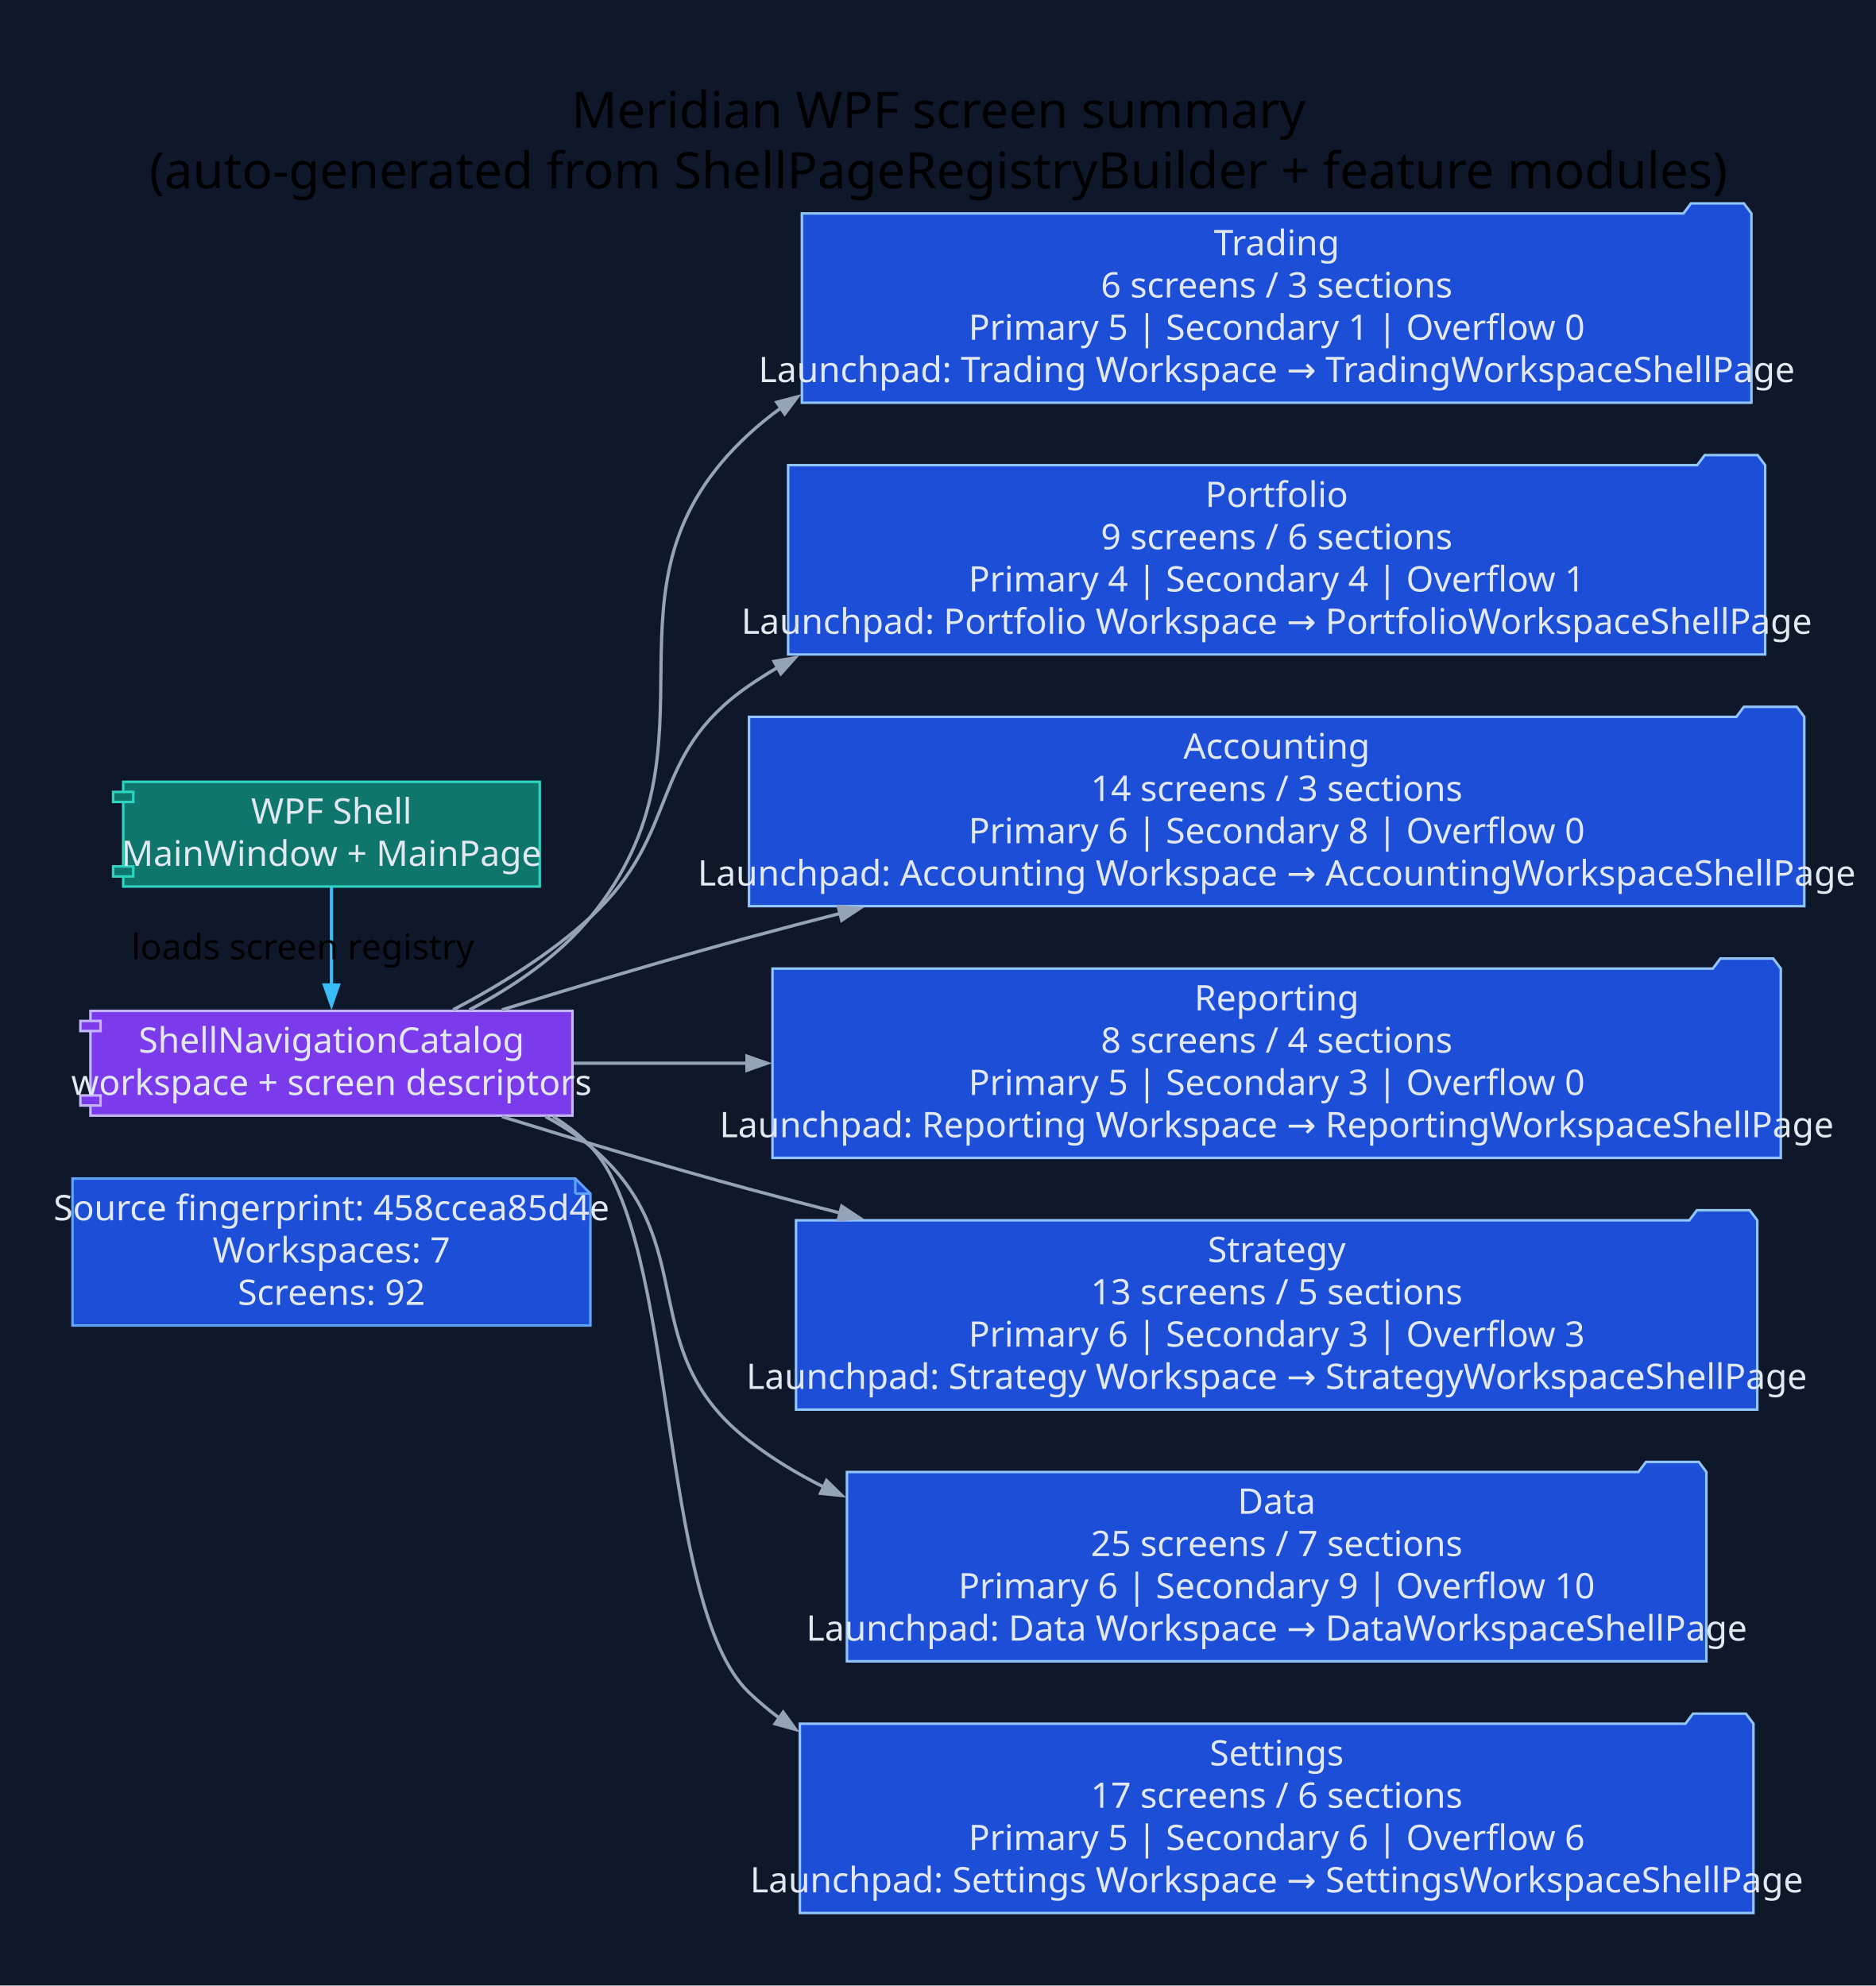
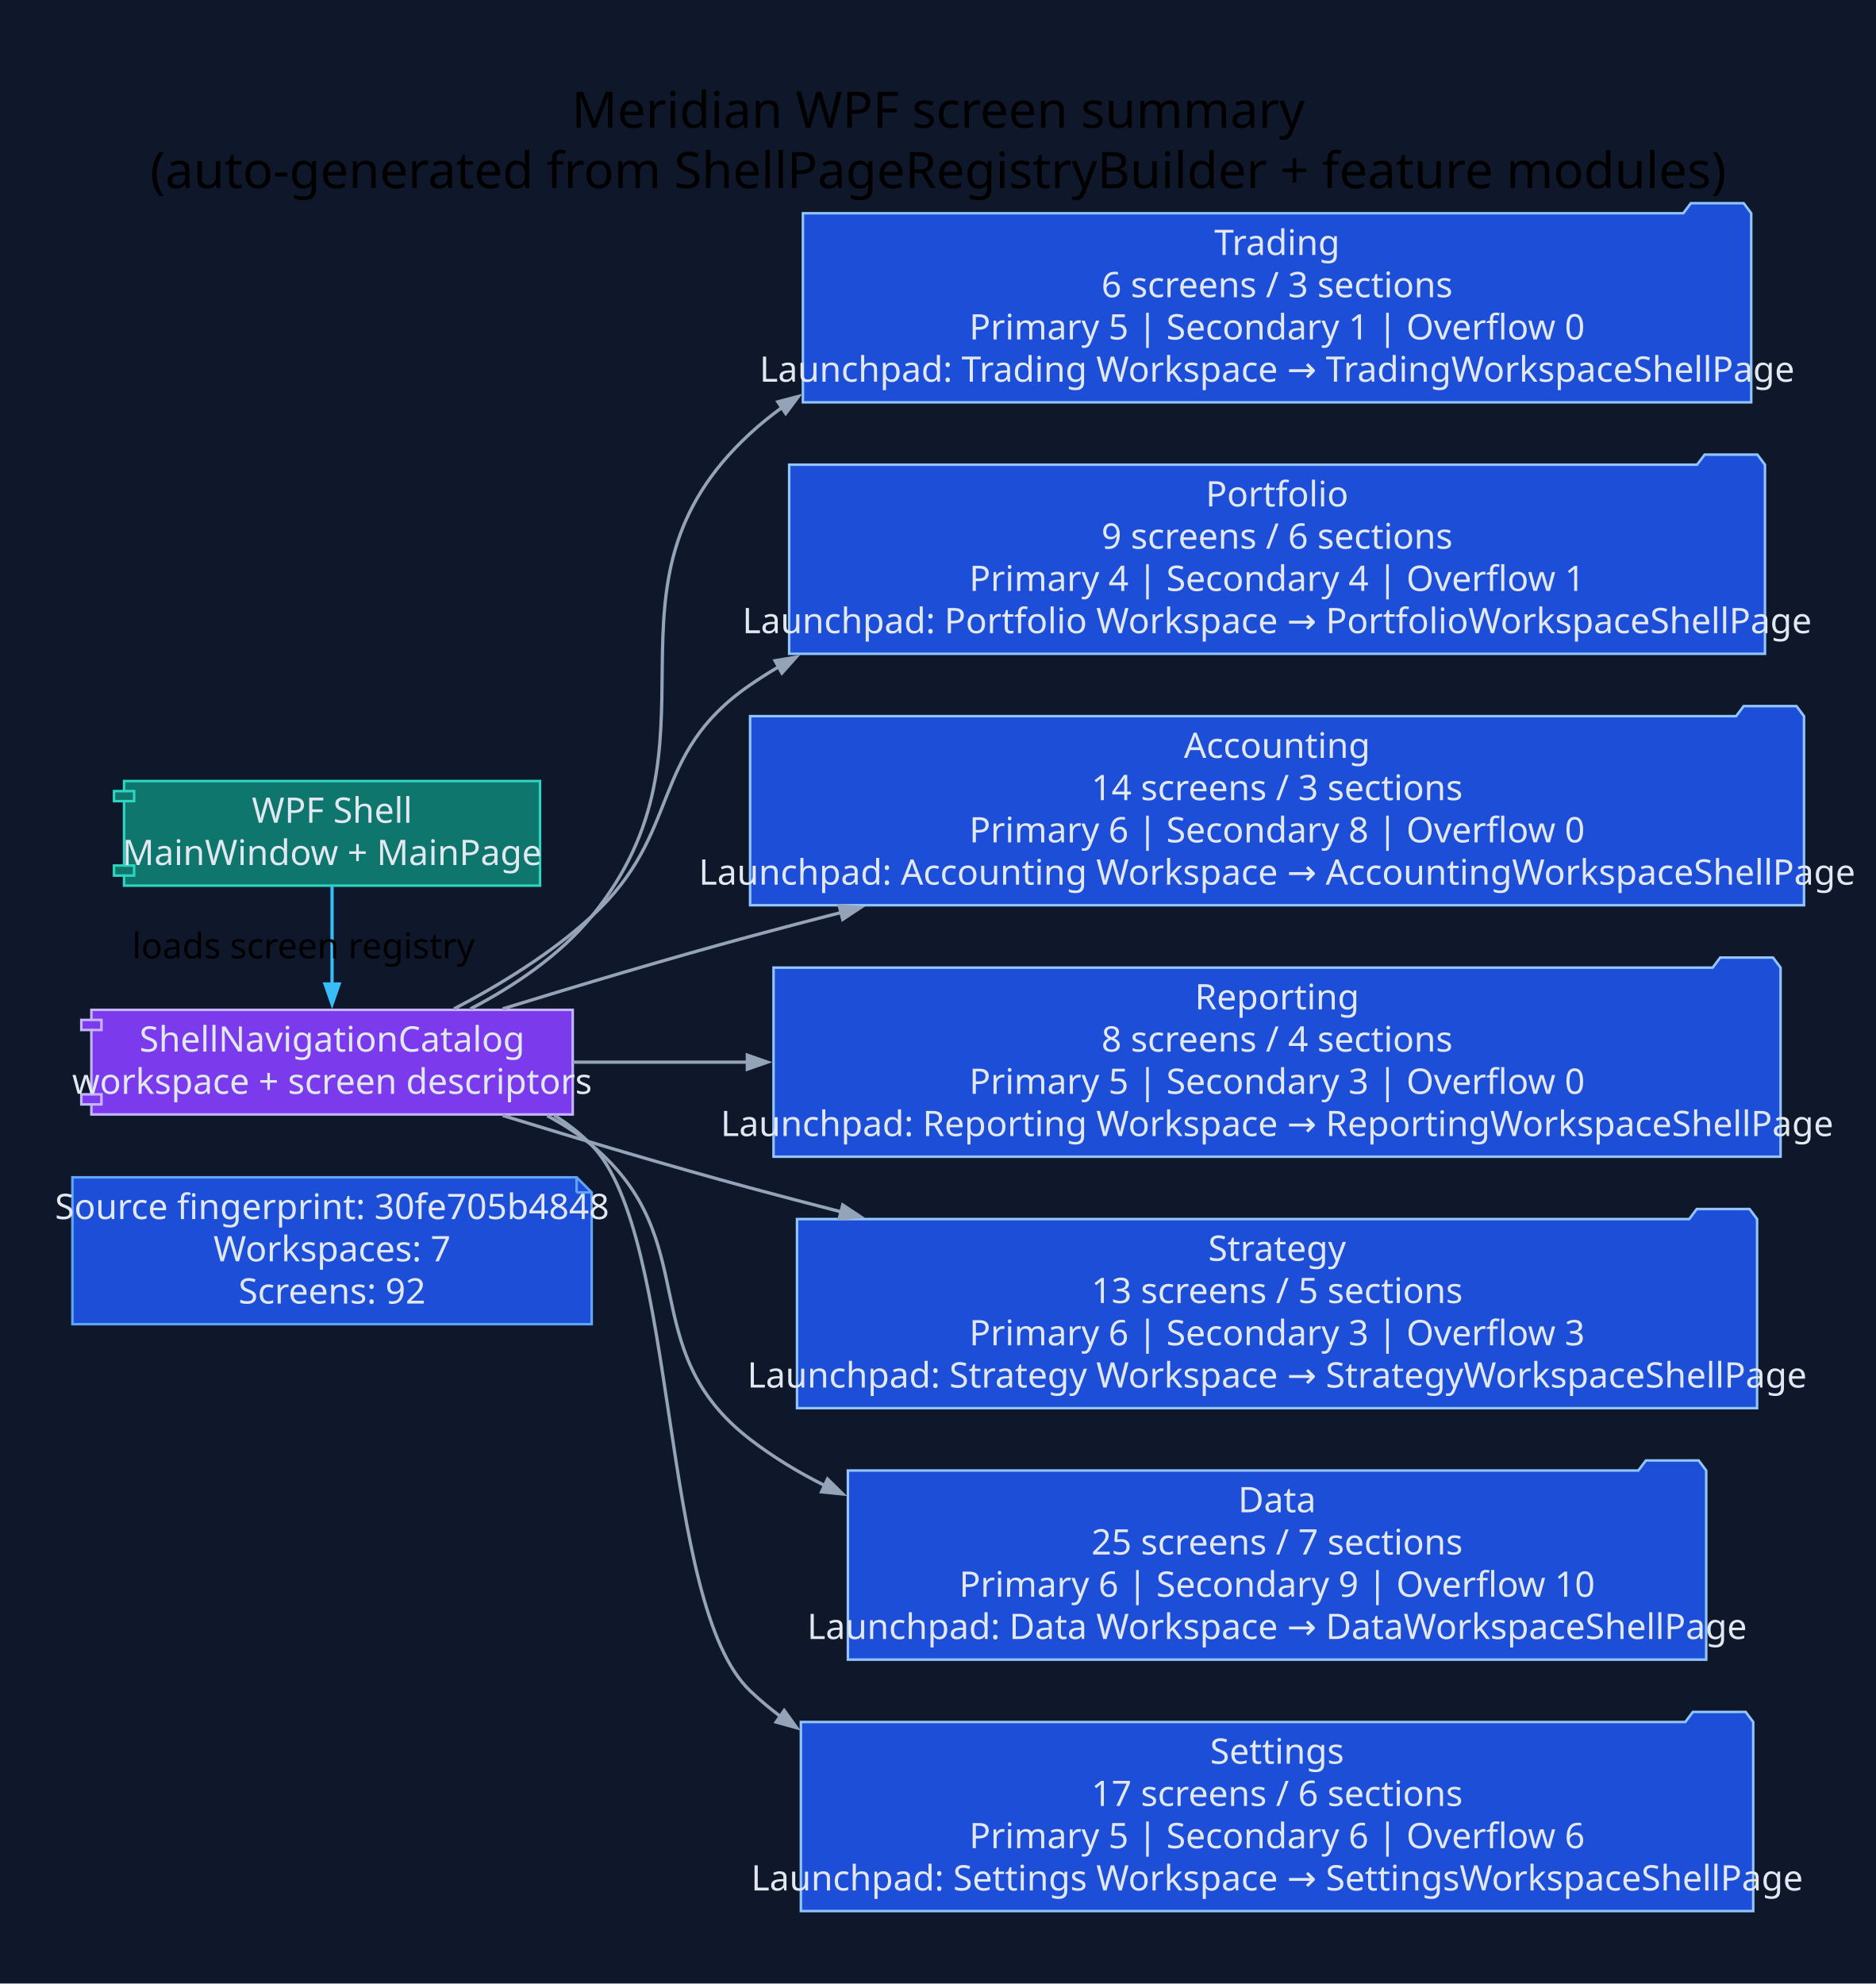
- <svg xmlns="http://www.w3.org/2000/svg" width="745pt" height="789pt" viewBox="0.00 0.00 745.00 789.00">
+ <svg xmlns="http://www.w3.org/2000/svg" width="746pt" height="789pt" viewBox="0.00 0.00 746.00 789.00">
  <g id="graph0" class="graph" transform="scale(1 1) rotate(0) translate(28.8 760)">
-     <polygon fill="#0f172a" stroke="none" points="-28.8,28.8 -28.8,-760 716.65,-760 716.65,28.8 -28.8,28.8" />
-     <text xml:space="preserve" text-anchor="middle" x="343.92" y="-709.2" font-family="Segoe UI" font-size="20.00">Meridian WPF screen summary</text>
-     <text xml:space="preserve" text-anchor="middle" x="343.92" y="-685.2" font-family="Segoe UI" font-size="20.00">(auto-generated from ShellPageRegistryBuilder + feature modules)</text>
+     <polygon fill="#0f172a" stroke="none" points="-28.8,28.8 -28.8,-760 717.45,-760 717.45,28.8 -28.8,28.8" />
+     <text xml:space="preserve" text-anchor="middle" x="344.33" y="-709.2" font-family="Segoe UI" font-size="20.00">Meridian WPF screen summary</text>
+     <text xml:space="preserve" text-anchor="middle" x="344.33" y="-685.2" font-family="Segoe UI" font-size="20.00">(auto-generated from ShellPageRegistryBuilder + feature modules)</text>
    <g id="node1" class="node">
-       <polygon fill="#1d4ed8" stroke="#60a5fa" points="199.7,-291.8 0,-291.8 0,-233.4 205.7,-233.4 205.7,-285.8 199.7,-291.8" />
-       <polyline fill="none" stroke="#60a5fa" points="199.7,-291.8 199.7,-285.8" />
-       <polyline fill="none" stroke="#60a5fa" points="205.7,-285.8 199.7,-285.8" />
-       <text xml:space="preserve" text-anchor="middle" x="102.85" y="-275.2" font-family="Segoe UI" font-size="14.00" fill="#e2e8f0">Source fingerprint: 458ccea85d4e</text>
-       <text xml:space="preserve" text-anchor="middle" x="102.85" y="-258.4" font-family="Segoe UI" font-size="14.00" fill="#e2e8f0">Workspaces: 7</text>
-       <text xml:space="preserve" text-anchor="middle" x="102.85" y="-241.6" font-family="Segoe UI" font-size="14.00" fill="#e2e8f0">Screens: 92</text>
+       <polygon fill="#1d4ed8" stroke="#60a5fa" points="200.51,-291.8 0,-291.8 0,-233.4 206.51,-233.4 206.51,-285.8 200.51,-291.8" />
+       <polyline fill="none" stroke="#60a5fa" points="200.51,-291.8 200.51,-285.8" />
+       <polyline fill="none" stroke="#60a5fa" points="206.51,-285.8 200.51,-285.8" />
+       <text xml:space="preserve" text-anchor="middle" x="103.26" y="-275.2" font-family="Segoe UI" font-size="14.00" fill="#e2e8f0">Source fingerprint: 30fe705b4848</text>
+       <text xml:space="preserve" text-anchor="middle" x="103.26" y="-258.4" font-family="Segoe UI" font-size="14.00" fill="#e2e8f0">Workspaces: 7</text>
+       <text xml:space="preserve" text-anchor="middle" x="103.26" y="-241.6" font-family="Segoe UI" font-size="14.00" fill="#e2e8f0">Screens: 92</text>
    </g>
    <g id="node2" class="node">
-       <polygon fill="#0f766e" stroke="#2dd4bf" points="185.57,-449.4 20.14,-449.4 20.14,-445.4 16.14,-445.4 16.14,-441.4 20.14,-441.4 20.14,-415.8 16.14,-415.8 16.14,-411.8 20.14,-411.8 20.14,-407.8 185.57,-407.8 185.57,-449.4" />
-       <polyline fill="none" stroke="#2dd4bf" points="20.14,-445.4 24.14,-445.4 24.14,-441.4 20.14,-441.4" />
-       <polyline fill="none" stroke="#2dd4bf" points="20.14,-415.8 24.14,-415.8 24.14,-411.8 20.14,-411.8" />
-       <text xml:space="preserve" text-anchor="middle" x="102.85" y="-432.8" font-family="Segoe UI" font-size="14.00" fill="#e2e8f0">WPF Shell</text>
-       <text xml:space="preserve" text-anchor="middle" x="102.85" y="-416" font-family="Segoe UI" font-size="14.00" fill="#e2e8f0">MainWindow + MainPage</text>
+       <polygon fill="#0f766e" stroke="#2dd4bf" points="185.97,-449.4 20.54,-449.4 20.54,-445.4 16.54,-445.4 16.54,-441.4 20.54,-441.4 20.54,-415.8 16.54,-415.8 16.54,-411.8 20.54,-411.8 20.54,-407.8 185.97,-407.8 185.97,-449.4" />
+       <polyline fill="none" stroke="#2dd4bf" points="20.54,-445.4 24.54,-445.4 24.54,-441.4 20.54,-441.4" />
+       <polyline fill="none" stroke="#2dd4bf" points="20.54,-415.8 24.54,-415.8 24.54,-411.8 20.54,-411.8" />
+       <text xml:space="preserve" text-anchor="middle" x="103.26" y="-432.8" font-family="Segoe UI" font-size="14.00" fill="#e2e8f0">WPF Shell</text>
+       <text xml:space="preserve" text-anchor="middle" x="103.26" y="-416" font-family="Segoe UI" font-size="14.00" fill="#e2e8f0">MainWindow + MainPage</text>
    </g>
    <g id="node3" class="node">
-       <polygon fill="#7c3aed" stroke="#c4b5fd" points="198.57,-358.4 7.13,-358.4 7.13,-354.4 3.13,-354.4 3.13,-350.4 7.13,-350.4 7.13,-324.8 3.13,-324.8 3.13,-320.8 7.13,-320.8 7.13,-316.8 198.57,-316.8 198.57,-358.4" />
-       <polyline fill="none" stroke="#c4b5fd" points="7.13,-354.4 11.13,-354.4 11.13,-350.4 7.13,-350.4" />
-       <polyline fill="none" stroke="#c4b5fd" points="7.13,-324.8 11.13,-324.8 11.13,-320.8 7.13,-320.8" />
-       <text xml:space="preserve" text-anchor="middle" x="102.85" y="-341.8" font-family="Segoe UI" font-size="14.00" fill="#e2e8f0">ShellNavigationCatalog</text>
-       <text xml:space="preserve" text-anchor="middle" x="102.85" y="-325" font-family="Segoe UI" font-size="14.00" fill="#e2e8f0">workspace + screen descriptors</text>
+       <polygon fill="#7c3aed" stroke="#c4b5fd" points="198.97,-358.4 7.54,-358.4 7.54,-354.4 3.54,-354.4 3.54,-350.4 7.54,-350.4 7.54,-324.8 3.54,-324.8 3.54,-320.8 7.54,-320.8 7.54,-316.8 198.97,-316.8 198.97,-358.4" />
+       <polyline fill="none" stroke="#c4b5fd" points="7.54,-354.4 11.54,-354.4 11.54,-350.4 7.54,-350.4" />
+       <polyline fill="none" stroke="#c4b5fd" points="7.54,-324.8 11.54,-324.8 11.54,-320.8 7.54,-320.8" />
+       <text xml:space="preserve" text-anchor="middle" x="103.26" y="-341.8" font-family="Segoe UI" font-size="14.00" fill="#e2e8f0">ShellNavigationCatalog</text>
+       <text xml:space="preserve" text-anchor="middle" x="103.26" y="-325" font-family="Segoe UI" font-size="14.00" fill="#e2e8f0">workspace + screen descriptors</text>
    </g>
    <g id="edge1" class="edge">
-       <path fill="none" stroke="#38bdf8" stroke-width="1.3" d="M102.85,-407.61C102.85,-396.03 102.85,-381.43 102.85,-368.56" />
-       <polygon fill="#38bdf8" stroke="#38bdf8" stroke-width="1.3" points="105.65,-368.67 102.85,-360.67 100.05,-368.67 105.65,-368.67" />
-       <text xml:space="preserve" text-anchor="middle" x="91.45" y="-378.9" font-family="Segoe UI" font-size="14.00">loads screen registry</text>
+       <path fill="none" stroke="#38bdf8" stroke-width="1.3" d="M103.26,-407.61C103.26,-396.03 103.26,-381.43 103.26,-368.56" />
+       <polygon fill="#38bdf8" stroke="#38bdf8" stroke-width="1.3" points="106.06,-368.67 103.26,-360.67 100.46,-368.67 106.06,-368.67" />
+       <text xml:space="preserve" text-anchor="middle" x="91.86" y="-378.9" font-family="Segoe UI" font-size="14.00">loads screen registry</text>
    </g>
    <g id="node4" class="node">
-       <polygon fill="#1d4ed8" stroke="#93c5fd" points="666.85,-675.2 663.85,-679.2 642.85,-679.2 639.85,-675.2 289.7,-675.2 289.7,-600 666.85,-600 666.85,-675.2" />
-       <text xml:space="preserve" text-anchor="middle" x="478.28" y="-658.6" font-family="Segoe UI" font-size="14.00" fill="#e2e8f0">Trading</text>
-       <text xml:space="preserve" text-anchor="middle" x="478.28" y="-641.8" font-family="Segoe UI" font-size="14.00" fill="#e2e8f0">6 screens / 3 sections</text>
-       <text xml:space="preserve" text-anchor="middle" x="478.28" y="-625" font-family="Segoe UI" font-size="14.00" fill="#e2e8f0">Primary 5 | Secondary 1 | Overflow 0</text>
-       <text xml:space="preserve" text-anchor="middle" x="478.28" y="-608.2" font-family="Segoe UI" font-size="14.00" fill="#e2e8f0">Launchpad: Trading Workspace → TradingWorkspaceShellPage</text>
+       <polygon fill="#1d4ed8" stroke="#93c5fd" points="667.65,-675.2 664.65,-679.2 643.65,-679.2 640.65,-675.2 290.51,-675.2 290.51,-600 667.65,-600 667.65,-675.2" />
+       <text xml:space="preserve" text-anchor="middle" x="479.08" y="-658.6" font-family="Segoe UI" font-size="14.00" fill="#e2e8f0">Trading</text>
+       <text xml:space="preserve" text-anchor="middle" x="479.08" y="-641.8" font-family="Segoe UI" font-size="14.00" fill="#e2e8f0">6 screens / 3 sections</text>
+       <text xml:space="preserve" text-anchor="middle" x="479.08" y="-625" font-family="Segoe UI" font-size="14.00" fill="#e2e8f0">Primary 5 | Secondary 1 | Overflow 0</text>
+       <text xml:space="preserve" text-anchor="middle" x="479.08" y="-608.2" font-family="Segoe UI" font-size="14.00" fill="#e2e8f0">Launchpad: Trading Workspace → TradingWorkspaceShellPage</text>
    </g>
    <g id="edge2" class="edge">
-       <path fill="none" stroke="#94a3b8" stroke-width="1.3" d="M157.67,-358.82C175.02,-367.92 193.02,-380.08 205.7,-395.6 262.53,-465.14 202.66,-526.74 268.7,-587.6 272.73,-591.31 276.97,-594.75 281.41,-597.95" />
-       <polygon fill="#94a3b8" stroke="#94a3b8" stroke-width="1.3" points="279.75,-600.21 287.95,-602.36 282.88,-595.57 279.75,-600.21" />
+       <path fill="none" stroke="#94a3b8" stroke-width="1.3" d="M158.29,-358.78C175.7,-367.87 193.78,-380.04 206.51,-395.6 263.4,-465.1 203.46,-526.74 269.51,-587.6 273.53,-591.31 277.78,-594.75 282.21,-597.95" />
+       <polygon fill="#94a3b8" stroke="#94a3b8" stroke-width="1.3" points="280.55,-600.21 288.75,-602.36 283.68,-595.57 280.55,-600.21" />
    </g>
    <g id="node5" class="node">
-       <polygon fill="#1d4ed8" stroke="#93c5fd" points="672.31,-575.2 669.31,-579.2 648.31,-579.2 645.31,-575.2 284.24,-575.2 284.24,-500 672.31,-500 672.31,-575.2" />
-       <text xml:space="preserve" text-anchor="middle" x="478.28" y="-558.6" font-family="Segoe UI" font-size="14.00" fill="#e2e8f0">Portfolio</text>
-       <text xml:space="preserve" text-anchor="middle" x="478.28" y="-541.8" font-family="Segoe UI" font-size="14.00" fill="#e2e8f0">9 screens / 6 sections</text>
-       <text xml:space="preserve" text-anchor="middle" x="478.28" y="-525" font-family="Segoe UI" font-size="14.00" fill="#e2e8f0">Primary 4 | Secondary 4 | Overflow 1</text>
-       <text xml:space="preserve" text-anchor="middle" x="478.28" y="-508.2" font-family="Segoe UI" font-size="14.00" fill="#e2e8f0">Launchpad: Portfolio Workspace → PortfolioWorkspaceShellPage</text>
+       <polygon fill="#1d4ed8" stroke="#93c5fd" points="673.12,-575.2 670.12,-579.2 649.12,-579.2 646.12,-575.2 285.05,-575.2 285.05,-500 673.12,-500 673.12,-575.2" />
+       <text xml:space="preserve" text-anchor="middle" x="479.08" y="-558.6" font-family="Segoe UI" font-size="14.00" fill="#e2e8f0">Portfolio</text>
+       <text xml:space="preserve" text-anchor="middle" x="479.08" y="-541.8" font-family="Segoe UI" font-size="14.00" fill="#e2e8f0">9 screens / 6 sections</text>
+       <text xml:space="preserve" text-anchor="middle" x="479.08" y="-525" font-family="Segoe UI" font-size="14.00" fill="#e2e8f0">Primary 4 | Secondary 4 | Overflow 1</text>
+       <text xml:space="preserve" text-anchor="middle" x="479.08" y="-508.2" font-family="Segoe UI" font-size="14.00" fill="#e2e8f0">Launchpad: Portfolio Workspace → PortfolioWorkspaceShellPage</text>
    </g>
    <g id="edge3" class="edge">
-       <path fill="none" stroke="#94a3b8" stroke-width="1.3" d="M151.17,-358.82C169.45,-368.42 189.76,-380.92 205.7,-395.6 242.17,-429.16 227.88,-459.5 268.7,-487.6 272.38,-490.13 276.18,-492.54 280.06,-494.82" />
-       <polygon fill="#94a3b8" stroke="#94a3b8" stroke-width="1.3" points="278.64,-497.24 287,-498.67 281.36,-492.34 278.64,-497.24" />
+       <path fill="none" stroke="#94a3b8" stroke-width="1.3" d="M151.77,-358.79C170.12,-368.38 190.51,-380.89 206.51,-395.6 243,-429.13 228.69,-459.5 269.51,-487.6 273.19,-490.13 276.98,-492.54 280.87,-494.82" />
+       <polygon fill="#94a3b8" stroke="#94a3b8" stroke-width="1.3" points="279.45,-497.24 287.8,-498.67 282.17,-492.34 279.45,-497.24" />
    </g>
    <g id="node6" class="node">
-       <polygon fill="#1d4ed8" stroke="#93c5fd" points="687.85,-475.2 684.85,-479.2 663.85,-479.2 660.85,-475.2 268.7,-475.2 268.7,-400 687.85,-400 687.85,-475.2" />
-       <text xml:space="preserve" text-anchor="middle" x="478.28" y="-458.6" font-family="Segoe UI" font-size="14.00" fill="#e2e8f0">Accounting</text>
-       <text xml:space="preserve" text-anchor="middle" x="478.28" y="-441.8" font-family="Segoe UI" font-size="14.00" fill="#e2e8f0">14 screens / 3 sections</text>
-       <text xml:space="preserve" text-anchor="middle" x="478.28" y="-425" font-family="Segoe UI" font-size="14.00" fill="#e2e8f0">Primary 6 | Secondary 8 | Overflow 0</text>
-       <text xml:space="preserve" text-anchor="middle" x="478.28" y="-408.2" font-family="Segoe UI" font-size="14.00" fill="#e2e8f0">Launchpad: Accounting Workspace → AccountingWorkspaceShellPage</text>
+       <polygon fill="#1d4ed8" stroke="#93c5fd" points="688.65,-475.2 685.65,-479.2 664.65,-479.2 661.65,-475.2 269.51,-475.2 269.51,-400 688.65,-400 688.65,-475.2" />
+       <text xml:space="preserve" text-anchor="middle" x="479.08" y="-458.6" font-family="Segoe UI" font-size="14.00" fill="#e2e8f0">Accounting</text>
+       <text xml:space="preserve" text-anchor="middle" x="479.08" y="-441.8" font-family="Segoe UI" font-size="14.00" fill="#e2e8f0">14 screens / 3 sections</text>
+       <text xml:space="preserve" text-anchor="middle" x="479.08" y="-425" font-family="Segoe UI" font-size="14.00" fill="#e2e8f0">Primary 6 | Secondary 8 | Overflow 0</text>
+       <text xml:space="preserve" text-anchor="middle" x="479.08" y="-408.2" font-family="Segoe UI" font-size="14.00" fill="#e2e8f0">Launchpad: Accounting Workspace → AccountingWorkspaceShellPage</text>
    </g>
    <g id="edge4" class="edge">
-       <path fill="none" stroke="#94a3b8" stroke-width="1.3" d="M170.57,-358.82C200.46,-368.07 236.23,-378.79 268.7,-387.6 280.52,-390.8 292.74,-394.01 305.06,-397.16" />
-       <polygon fill="#94a3b8" stroke="#94a3b8" stroke-width="1.3" points="304.15,-399.82 312.59,-399.08 305.53,-394.39 304.15,-399.82" />
+       <path fill="none" stroke="#94a3b8" stroke-width="1.3" d="M171.14,-358.81C201.11,-368.06 236.96,-378.78 269.51,-387.6 281.32,-390.8 293.54,-394 305.87,-397.16" />
+       <polygon fill="#94a3b8" stroke="#94a3b8" stroke-width="1.3" points="304.96,-399.81 313.4,-399.07 306.34,-394.39 304.96,-399.81" />
    </g>
    <g id="node7" class="node">
-       <polygon fill="#1d4ed8" stroke="#93c5fd" points="678.52,-375.2 675.52,-379.2 654.52,-379.2 651.52,-375.2 278.03,-375.2 278.03,-300 678.52,-300 678.52,-375.2" />
-       <text xml:space="preserve" text-anchor="middle" x="478.28" y="-358.6" font-family="Segoe UI" font-size="14.00" fill="#e2e8f0">Reporting</text>
-       <text xml:space="preserve" text-anchor="middle" x="478.28" y="-341.8" font-family="Segoe UI" font-size="14.00" fill="#e2e8f0">8 screens / 4 sections</text>
-       <text xml:space="preserve" text-anchor="middle" x="478.28" y="-325" font-family="Segoe UI" font-size="14.00" fill="#e2e8f0">Primary 5 | Secondary 3 | Overflow 0</text>
-       <text xml:space="preserve" text-anchor="middle" x="478.28" y="-308.2" font-family="Segoe UI" font-size="14.00" fill="#e2e8f0">Launchpad: Reporting Workspace → ReportingWorkspaceShellPage</text>
+       <polygon fill="#1d4ed8" stroke="#93c5fd" points="679.33,-375.2 676.33,-379.2 655.33,-379.2 652.33,-375.2 278.83,-375.2 278.83,-300 679.33,-300 679.33,-375.2" />
+       <text xml:space="preserve" text-anchor="middle" x="479.08" y="-358.6" font-family="Segoe UI" font-size="14.00" fill="#e2e8f0">Reporting</text>
+       <text xml:space="preserve" text-anchor="middle" x="479.08" y="-341.8" font-family="Segoe UI" font-size="14.00" fill="#e2e8f0">8 screens / 4 sections</text>
+       <text xml:space="preserve" text-anchor="middle" x="479.08" y="-325" font-family="Segoe UI" font-size="14.00" fill="#e2e8f0">Primary 5 | Secondary 3 | Overflow 0</text>
+       <text xml:space="preserve" text-anchor="middle" x="479.08" y="-308.2" font-family="Segoe UI" font-size="14.00" fill="#e2e8f0">Launchpad: Reporting Workspace → ReportingWorkspaceShellPage</text>
    </g>
    <g id="edge5" class="edge">
-       <path fill="none" stroke="#94a3b8" stroke-width="1.3" d="M199.05,-337.6C220.41,-337.6 243.9,-337.6 267.9,-337.6" />
-       <polygon fill="#94a3b8" stroke="#94a3b8" stroke-width="1.3" points="267.88,-340.4 275.88,-337.6 267.88,-334.8 267.88,-340.4" />
+       <path fill="none" stroke="#94a3b8" stroke-width="1.3" d="M199.07,-337.6C220.65,-337.6 244.41,-337.6 268.69,-337.6" />
+       <polygon fill="#94a3b8" stroke="#94a3b8" stroke-width="1.3" points="268.41,-340.4 276.41,-337.6 268.41,-334.8 268.41,-340.4" />
    </g>
    <g id="node8" class="node">
-       <polygon fill="#1d4ed8" stroke="#93c5fd" points="669.18,-275.2 666.18,-279.2 645.18,-279.2 642.18,-275.2 287.37,-275.2 287.37,-200 669.18,-200 669.18,-275.2" />
-       <text xml:space="preserve" text-anchor="middle" x="478.28" y="-258.6" font-family="Segoe UI" font-size="14.00" fill="#e2e8f0">Strategy</text>
-       <text xml:space="preserve" text-anchor="middle" x="478.28" y="-241.8" font-family="Segoe UI" font-size="14.00" fill="#e2e8f0">13 screens / 5 sections</text>
-       <text xml:space="preserve" text-anchor="middle" x="478.28" y="-225" font-family="Segoe UI" font-size="14.00" fill="#e2e8f0">Primary 6 | Secondary 3 | Overflow 3</text>
-       <text xml:space="preserve" text-anchor="middle" x="478.28" y="-208.2" font-family="Segoe UI" font-size="14.00" fill="#e2e8f0">Launchpad: Strategy Workspace → StrategyWorkspaceShellPage</text>
+       <polygon fill="#1d4ed8" stroke="#93c5fd" points="669.99,-275.2 666.99,-279.2 645.99,-279.2 642.99,-275.2 288.17,-275.2 288.17,-200 669.99,-200 669.99,-275.2" />
+       <text xml:space="preserve" text-anchor="middle" x="479.08" y="-258.6" font-family="Segoe UI" font-size="14.00" fill="#e2e8f0">Strategy</text>
+       <text xml:space="preserve" text-anchor="middle" x="479.08" y="-241.8" font-family="Segoe UI" font-size="14.00" fill="#e2e8f0">13 screens / 5 sections</text>
+       <text xml:space="preserve" text-anchor="middle" x="479.08" y="-225" font-family="Segoe UI" font-size="14.00" fill="#e2e8f0">Primary 6 | Secondary 3 | Overflow 3</text>
+       <text xml:space="preserve" text-anchor="middle" x="479.08" y="-208.2" font-family="Segoe UI" font-size="14.00" fill="#e2e8f0">Launchpad: Strategy Workspace → StrategyWorkspaceShellPage</text>
    </g>
    <g id="edge6" class="edge">
-       <path fill="none" stroke="#94a3b8" stroke-width="1.3" d="M170.57,-316.38C200.46,-307.13 236.23,-296.41 268.7,-287.6 280.52,-284.4 292.74,-281.19 305.06,-278.04" />
-       <polygon fill="#94a3b8" stroke="#94a3b8" stroke-width="1.3" points="305.53,-280.81 312.59,-276.12 304.15,-275.38 305.53,-280.81" />
+       <path fill="none" stroke="#94a3b8" stroke-width="1.3" d="M171.14,-316.39C201.11,-307.14 236.96,-296.42 269.51,-287.6 281.32,-284.4 293.54,-281.2 305.87,-278.04" />
+       <polygon fill="#94a3b8" stroke="#94a3b8" stroke-width="1.3" points="306.34,-280.81 313.4,-276.13 304.96,-275.39 306.34,-280.81" />
    </g>
    <g id="node9" class="node">
-       <polygon fill="#1d4ed8" stroke="#93c5fd" points="648.96,-175.2 645.96,-179.2 624.96,-179.2 621.96,-175.2 307.59,-175.2 307.59,-100 648.96,-100 648.96,-175.2" />
-       <text xml:space="preserve" text-anchor="middle" x="478.28" y="-158.6" font-family="Segoe UI" font-size="14.00" fill="#e2e8f0">Data</text>
-       <text xml:space="preserve" text-anchor="middle" x="478.28" y="-141.8" font-family="Segoe UI" font-size="14.00" fill="#e2e8f0">25 screens / 7 sections</text>
-       <text xml:space="preserve" text-anchor="middle" x="478.28" y="-125" font-family="Segoe UI" font-size="14.00" fill="#e2e8f0">Primary 6 | Secondary 9 | Overflow 10</text>
-       <text xml:space="preserve" text-anchor="middle" x="478.28" y="-108.2" font-family="Segoe UI" font-size="14.00" fill="#e2e8f0">Launchpad: Data Workspace → DataWorkspaceShellPage</text>
+       <polygon fill="#1d4ed8" stroke="#93c5fd" points="649.76,-175.2 646.76,-179.2 625.76,-179.2 622.76,-175.2 308.4,-175.2 308.4,-100 649.76,-100 649.76,-175.2" />
+       <text xml:space="preserve" text-anchor="middle" x="479.08" y="-158.6" font-family="Segoe UI" font-size="14.00" fill="#e2e8f0">Data</text>
+       <text xml:space="preserve" text-anchor="middle" x="479.08" y="-141.8" font-family="Segoe UI" font-size="14.00" fill="#e2e8f0">25 screens / 7 sections</text>
+       <text xml:space="preserve" text-anchor="middle" x="479.08" y="-125" font-family="Segoe UI" font-size="14.00" fill="#e2e8f0">Primary 6 | Secondary 9 | Overflow 10</text>
+       <text xml:space="preserve" text-anchor="middle" x="479.08" y="-108.2" font-family="Segoe UI" font-size="14.00" fill="#e2e8f0">Launchpad: Data Workspace → DataWorkspaceShellPage</text>
    </g>
    <g id="edge7" class="edge">
-       <path fill="none" stroke="#94a3b8" stroke-width="1.3" d="M187.84,-316.41C194.22,-313.03 200.28,-309.12 205.7,-304.6 251.06,-266.78 221.91,-223.63 268.7,-187.6 277.87,-180.55 287.88,-174.47 298.39,-169.23" />
-       <polygon fill="#94a3b8" stroke="#94a3b8" stroke-width="1.3" points="299.5,-171.8 305.55,-165.87 297.12,-166.73 299.5,-171.8" />
+       <path fill="none" stroke="#94a3b8" stroke-width="1.3" d="M188.82,-316.3C195.14,-312.95 201.14,-309.08 206.51,-304.6 251.89,-266.8 222.71,-223.63 269.51,-187.6 278.67,-180.55 288.68,-174.47 299.2,-169.23" />
+       <polygon fill="#94a3b8" stroke="#94a3b8" stroke-width="1.3" points="300.31,-171.8 306.36,-165.87 297.93,-166.73 300.31,-171.8" />
    </g>
    <g id="node10" class="node">
-       <polygon fill="#1d4ed8" stroke="#93c5fd" points="667.65,-75.2 664.65,-79.2 643.65,-79.2 640.65,-75.2 288.9,-75.2 288.9,0 667.65,0 667.65,-75.2" />
-       <text xml:space="preserve" text-anchor="middle" x="478.28" y="-58.6" font-family="Segoe UI" font-size="14.00" fill="#e2e8f0">Settings</text>
-       <text xml:space="preserve" text-anchor="middle" x="478.28" y="-41.8" font-family="Segoe UI" font-size="14.00" fill="#e2e8f0">17 screens / 6 sections</text>
-       <text xml:space="preserve" text-anchor="middle" x="478.28" y="-25" font-family="Segoe UI" font-size="14.00" fill="#e2e8f0">Primary 5 | Secondary 6 | Overflow 6</text>
-       <text xml:space="preserve" text-anchor="middle" x="478.28" y="-8.2" font-family="Segoe UI" font-size="14.00" fill="#e2e8f0">Launchpad: Settings Workspace → SettingsWorkspaceShellPage</text>
+       <polygon fill="#1d4ed8" stroke="#93c5fd" points="668.45,-75.2 665.45,-79.2 644.45,-79.2 641.45,-75.2 289.71,-75.2 289.71,0 668.45,0 668.45,-75.2" />
+       <text xml:space="preserve" text-anchor="middle" x="479.08" y="-58.6" font-family="Segoe UI" font-size="14.00" fill="#e2e8f0">Settings</text>
+       <text xml:space="preserve" text-anchor="middle" x="479.08" y="-41.8" font-family="Segoe UI" font-size="14.00" fill="#e2e8f0">17 screens / 6 sections</text>
+       <text xml:space="preserve" text-anchor="middle" x="479.08" y="-25" font-family="Segoe UI" font-size="14.00" fill="#e2e8f0">Primary 5 | Secondary 6 | Overflow 6</text>
+       <text xml:space="preserve" text-anchor="middle" x="479.08" y="-8.2" font-family="Segoe UI" font-size="14.00" fill="#e2e8f0">Launchpad: Settings Workspace → SettingsWorkspaceShellPage</text>
    </g>
    <g id="edge8" class="edge">
-       <path fill="none" stroke="#94a3b8" stroke-width="1.3" d="M190.87,-316.43C196.28,-313.05 201.3,-309.14 205.7,-304.6 240.66,-268.55 232.37,-122.26 268.7,-87.6 272.58,-83.91 276.67,-80.47 280.95,-77.27" />
-       <polygon fill="#94a3b8" stroke="#94a3b8" stroke-width="1.3" points="282.27,-79.77 287.24,-72.9 279.07,-75.17 282.27,-79.77" />
+       <path fill="none" stroke="#94a3b8" stroke-width="1.3" d="M191.61,-316.46C197.04,-313.07 202.09,-309.15 206.51,-304.6 241.49,-268.57 233.18,-122.26 269.51,-87.6 273.38,-83.91 277.48,-80.47 281.76,-77.27" />
+       <polygon fill="#94a3b8" stroke="#94a3b8" stroke-width="1.3" points="283.08,-79.77 288.05,-72.9 279.88,-75.17 283.08,-79.77" />
    </g>
  </g>
</svg>
